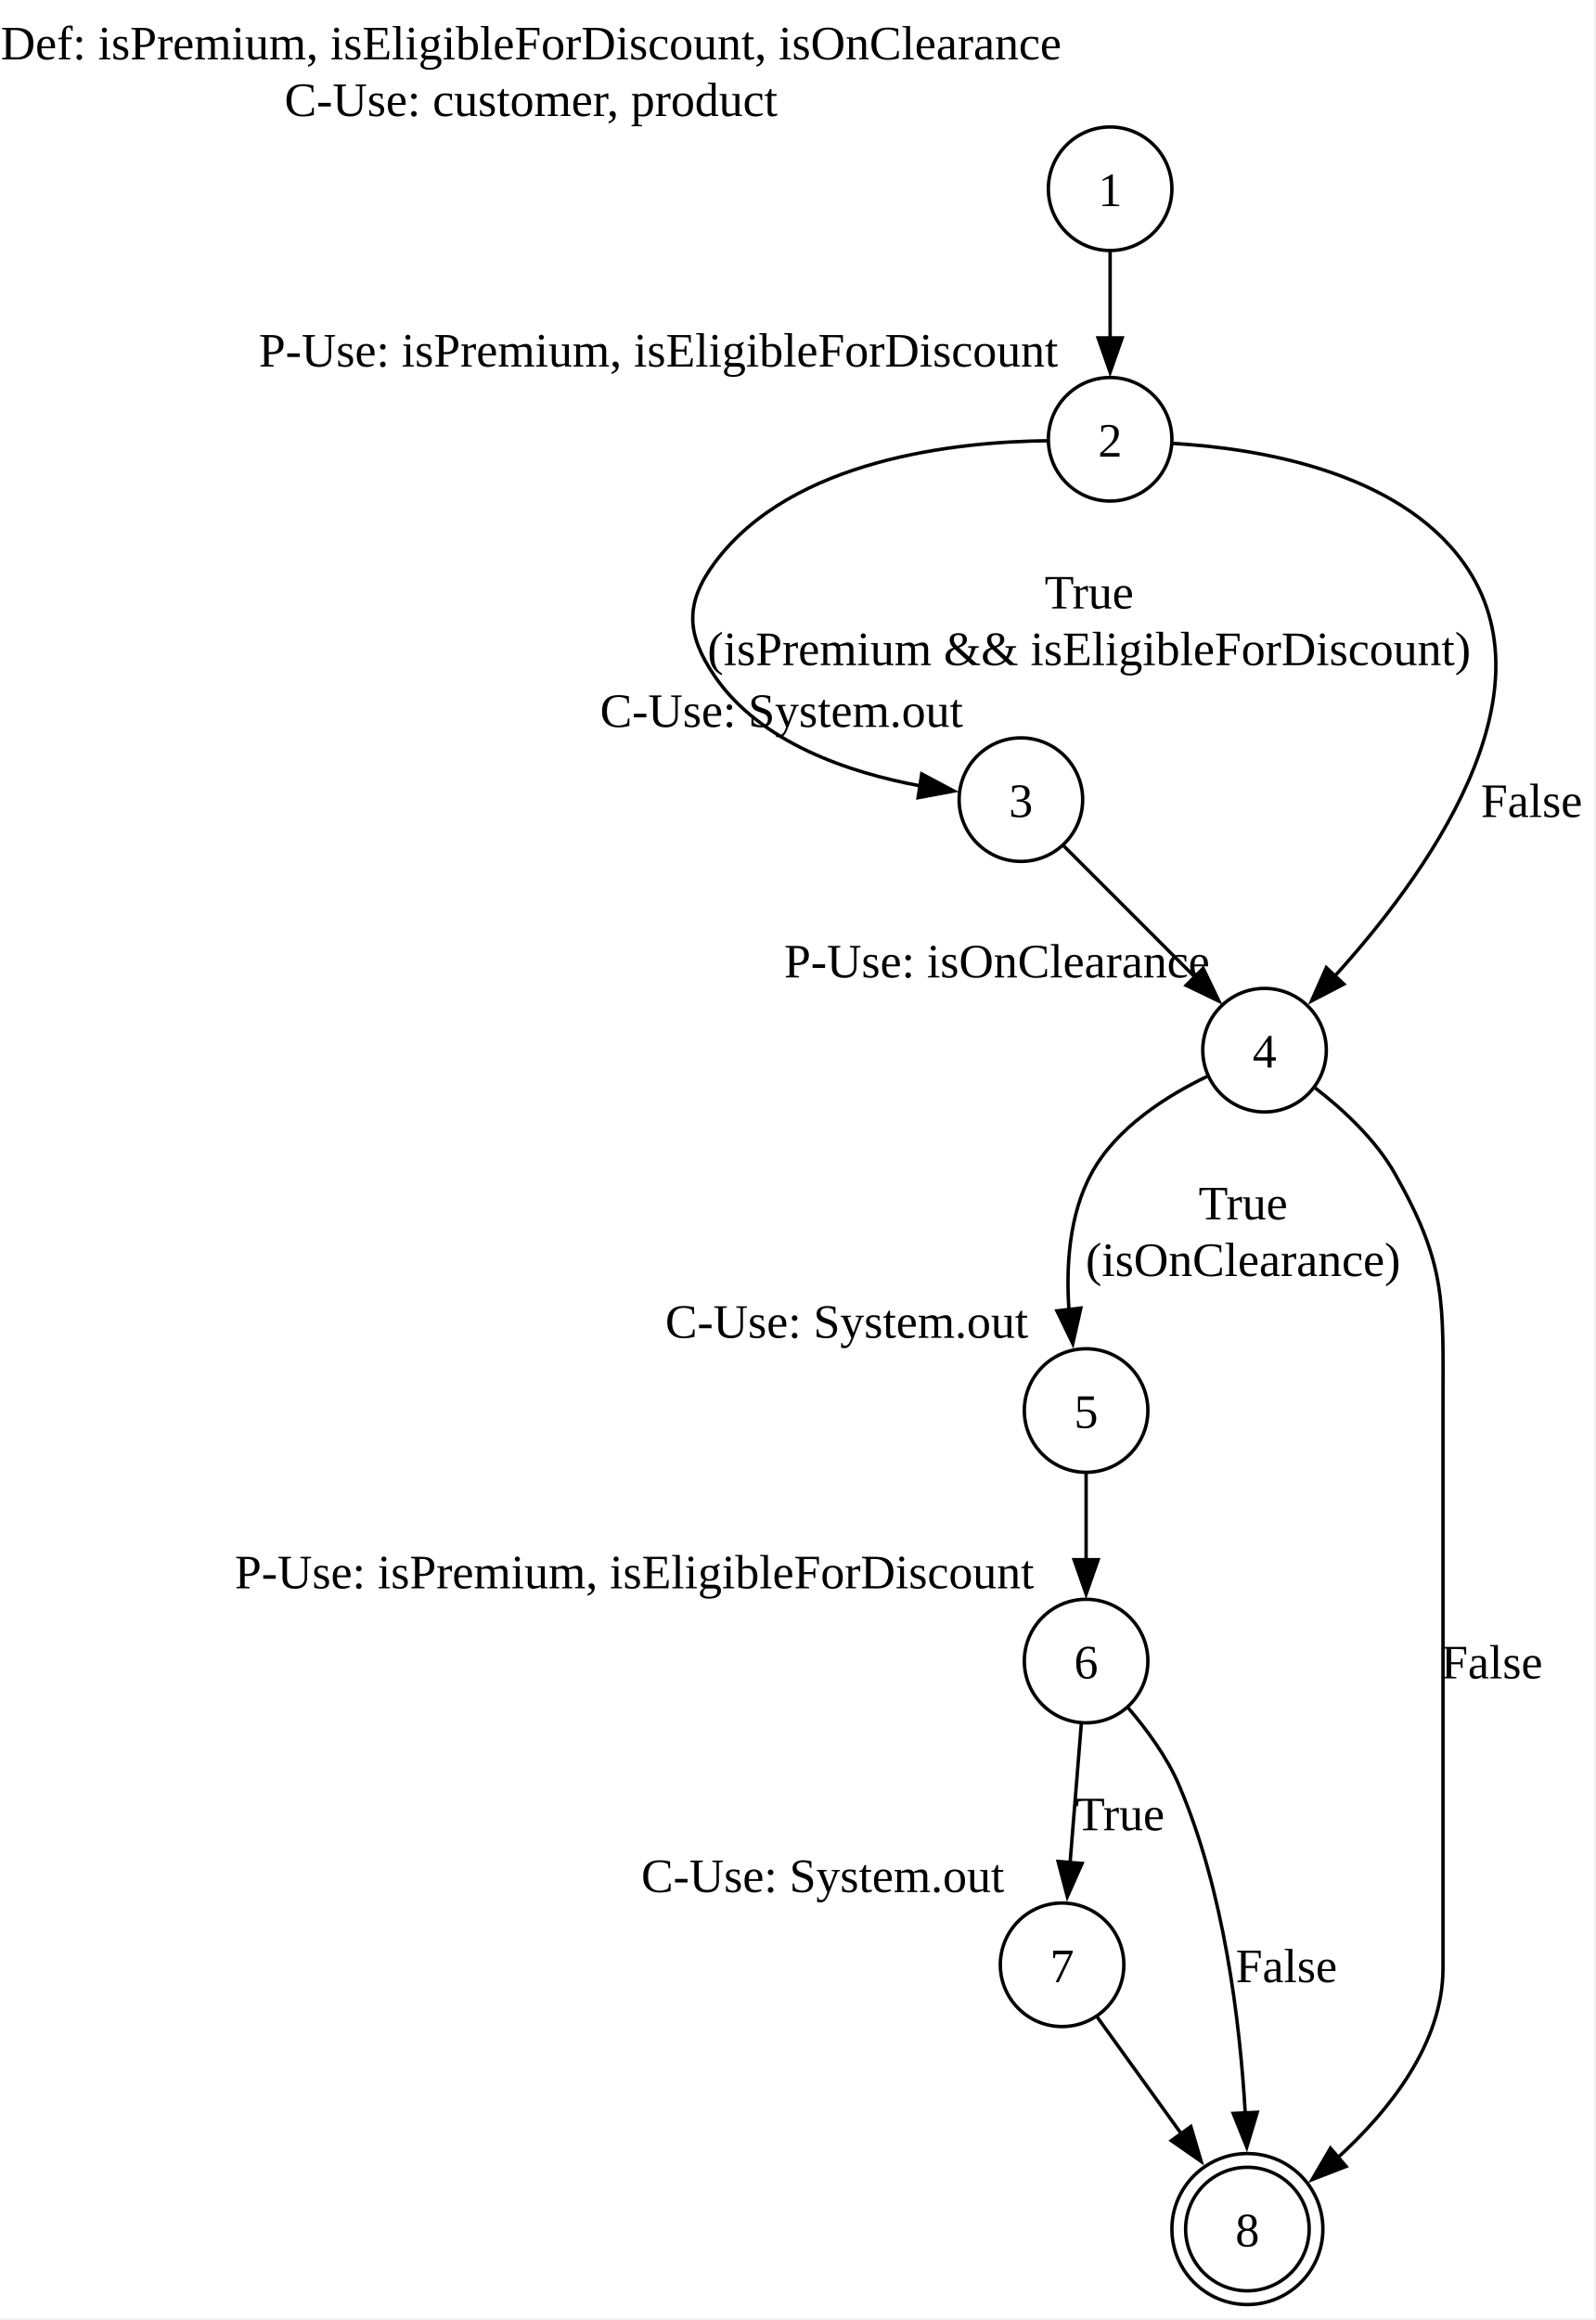
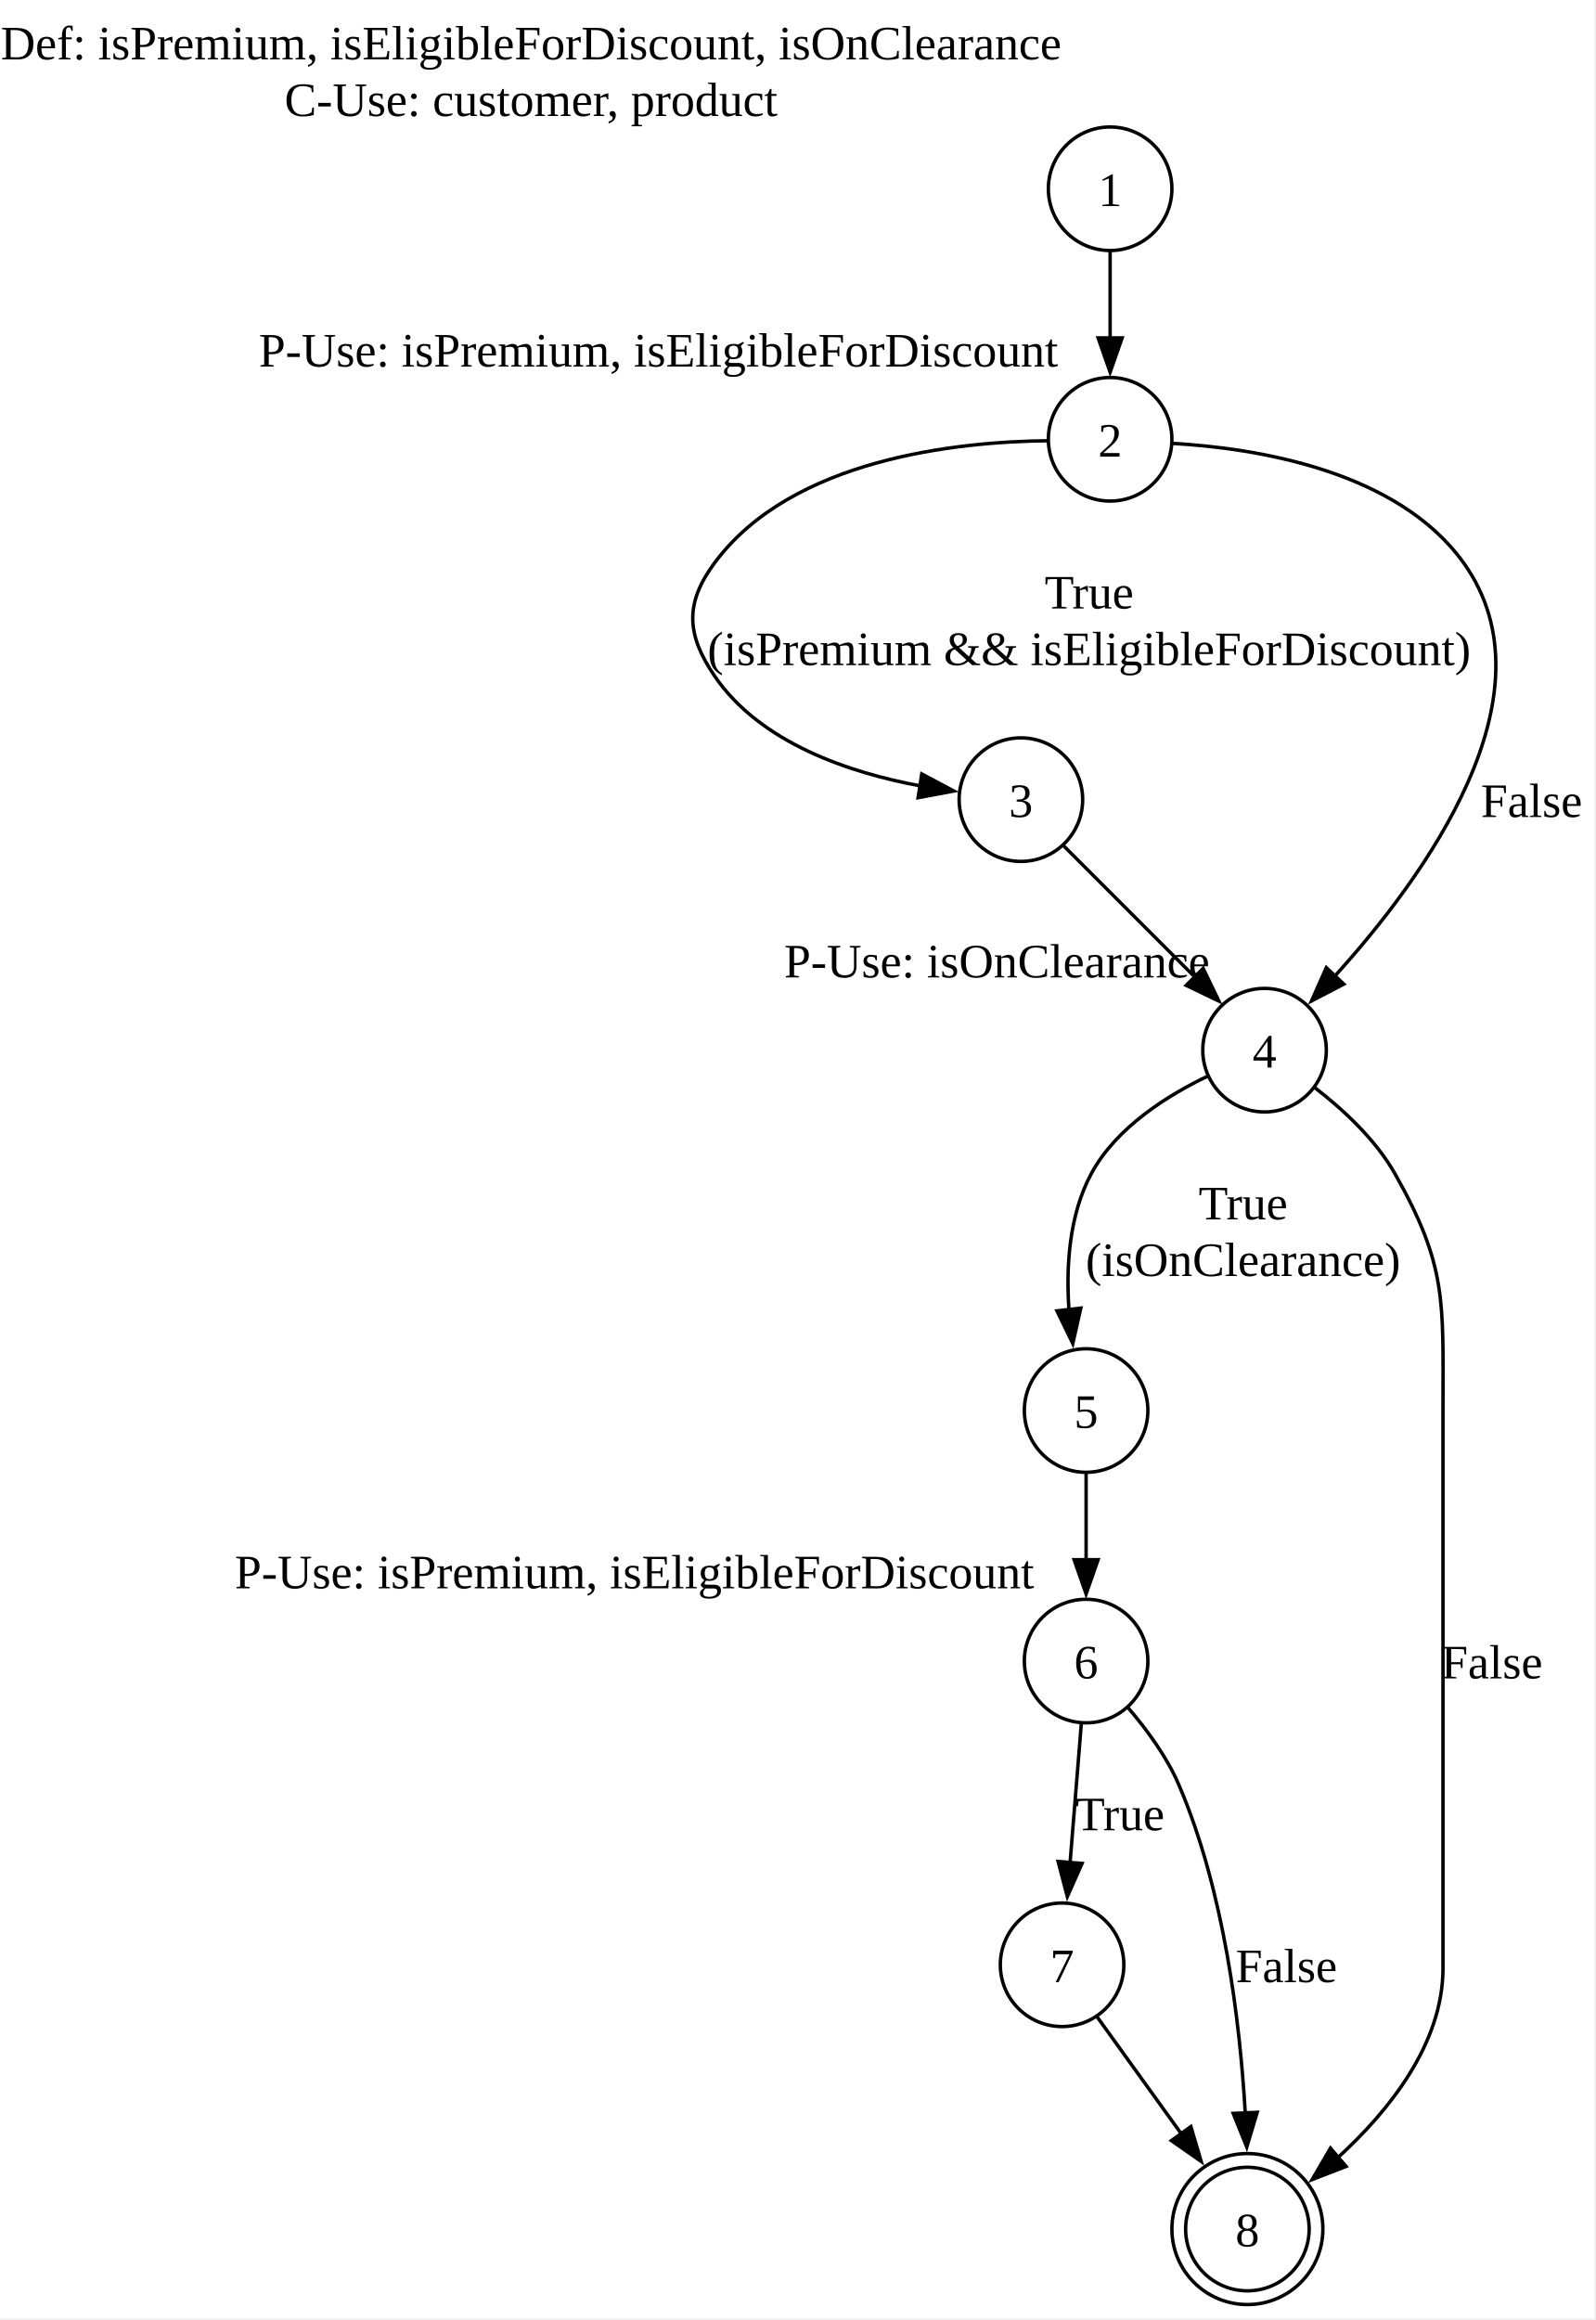
<svg xmlns="http://www.w3.org/2000/svg" width="465pt" height="676pt" viewBox="0.00 0.00 465.00 676.00">
  <g id="graph0" class="graph" transform="scale(1 1) rotate(0) translate(4 671.5)">
    <polygon fill="white" stroke="none" points="-4,4 -4,-671.5 460.57,-671.5 460.57,4 -4,4" />
    <g id="node1" class="node">
      <ellipse fill="none" stroke="black" cx="319.5" cy="-616.5" rx="18" ry="18" />
      <text xml:space="preserve" text-anchor="middle" x="319.5" y="-611.45" font-family="Times New Roman,serif" font-size="14.00">1</text>
      <text xml:space="preserve" text-anchor="middle" x="150.75" y="-654.2" font-family="Times New Roman,serif" font-size="14.00">Def: isPremium, isEligibleForDiscount, isOnClearance</text>
      <text xml:space="preserve" text-anchor="middle" x="150.75" y="-637.7" font-family="Times New Roman,serif" font-size="14.00">C-Use: customer, product</text>
    </g>
    <g id="node2" class="node">
      <ellipse fill="none" stroke="black" cx="319.5" cy="-543.5" rx="18" ry="18" />
      <text xml:space="preserve" text-anchor="middle" x="319.5" y="-538.45" font-family="Times New Roman,serif" font-size="14.00">2</text>
      <text xml:space="preserve" text-anchor="middle" x="187.88" y="-564.7" font-family="Times New Roman,serif" font-size="14.00">P-Use: isPremium, isEligibleForDiscount</text>
    </g>
    <g id="edge1" class="edge">
      <path fill="none" stroke="black" d="M319.5,-598.31C319.5,-590.73 319.5,-581.6 319.5,-573.04" />
      <polygon fill="black" stroke="black" points="323,-573.04 319.5,-563.04 316,-573.04 323,-573.04" />
    </g>
    <g id="node3" class="node">
      <ellipse fill="none" stroke="black" cx="293.5" cy="-438.5" rx="18" ry="18" />
      <text xml:space="preserve" text-anchor="middle" x="293.5" y="-433.45" font-family="Times New Roman,serif" font-size="14.00">3</text>
-       <text xml:space="preserve" text-anchor="middle" x="223.75" y="-459.7" font-family="Times New Roman,serif" font-size="14.00">C-Use: System.out</text>
    </g>
    <g id="edge2" class="edge">
      <path fill="none" stroke="black" d="M301.42,-543.08C275.07,-542.81 226.79,-537.9 204.25,-507.5 195.51,-495.72 195.99,-486.62 204.25,-474.5 217.58,-454.96 243.61,-446.33 264.14,-442.52" />
      <polygon fill="black" stroke="black" points="264.6,-445.99 273.95,-441.01 263.54,-439.07 264.6,-445.99" />
      <text xml:space="preserve" text-anchor="middle" x="313.38" y="-494.2" font-family="Times New Roman,serif" font-size="14.00">True</text>
      <text xml:space="preserve" text-anchor="middle" x="313.38" y="-477.7" font-family="Times New Roman,serif" font-size="14.00">(isPremium &amp;&amp; isEligibleForDiscount)</text>
    </g>
    <g id="node4" class="node">
      <ellipse fill="none" stroke="black" cx="364.5" cy="-365.5" rx="18" ry="18" />
      <text xml:space="preserve" text-anchor="middle" x="364.5" y="-360.45" font-family="Times New Roman,serif" font-size="14.00">4</text>
      <text xml:space="preserve" text-anchor="middle" x="286.5" y="-386.7" font-family="Times New Roman,serif" font-size="14.00">P-Use: isOnClearance</text>
    </g>
    <g id="edge3" class="edge">
      <path fill="none" stroke="black" d="M337.72,-542.3C361.72,-540.93 403.14,-534.52 422.5,-507.5 450.02,-469.08 410.95,-415.67 384.78,-386.87" />
      <polygon fill="black" stroke="black" points="387.6,-384.75 378.2,-379.86 382.5,-389.55 387.6,-384.75" />
      <text xml:space="preserve" text-anchor="middle" x="442.32" y="-433.45" font-family="Times New Roman,serif" font-size="14.00">False</text>
    </g>
    <g id="edge4" class="edge">
      <path fill="none" stroke="black" d="M305.87,-425.13C316.46,-414.54 331.91,-399.09 344.29,-386.71" />
      <polygon fill="black" stroke="black" points="346.61,-389.34 351.2,-379.8 341.66,-384.39 346.61,-389.34" />
    </g>
    <g id="node5" class="node">
      <ellipse fill="none" stroke="black" cx="312.5" cy="-260.5" rx="18" ry="18" />
      <text xml:space="preserve" text-anchor="middle" x="312.5" y="-255.45" font-family="Times New Roman,serif" font-size="14.00">5</text>
-       <text xml:space="preserve" text-anchor="middle" x="242.75" y="-281.7" font-family="Times New Roman,serif" font-size="14.00">C-Use: System.out</text>
    </g>
    <g id="edge5" class="edge">
      <path fill="none" stroke="black" d="M348.14,-358.03C336.34,-352.41 321.28,-343.03 314,-329.5 307.53,-317.48 306.6,-302.44 307.53,-289.57" />
      <polygon fill="black" stroke="black" points="310.96,-290.35 308.62,-280.01 304,-289.55 310.96,-290.35" />
      <text xml:space="preserve" text-anchor="middle" x="358.25" y="-316.2" font-family="Times New Roman,serif" font-size="14.00">True</text>
      <text xml:space="preserve" text-anchor="middle" x="358.25" y="-299.7" font-family="Times New Roman,serif" font-size="14.00">(isOnClearance)</text>
    </g>
    <g id="node8" class="node">
      <ellipse fill="none" stroke="black" cx="359.5" cy="-22" rx="18" ry="18" />
      <ellipse fill="none" stroke="black" cx="359.5" cy="-22" rx="22" ry="22" />
      <text xml:space="preserve" text-anchor="middle" x="359.5" y="-16.95" font-family="Times New Roman,serif" font-size="14.00">8</text>
    </g>
    <g id="edge6" class="edge">
      <path fill="none" stroke="black" d="M379.26,-354.49C387.35,-348.24 396.85,-339.49 402.5,-329.5 417.69,-302.64 416.5,-292.36 416.5,-261.5 416.5,-261.5 416.5,-261.5 416.5,-98 416.5,-75.99 400.75,-56.39 385.8,-42.76" />
      <polygon fill="black" stroke="black" points="388.26,-40.25 378.37,-36.42 383.71,-45.57 388.26,-40.25" />
      <text xml:space="preserve" text-anchor="middle" x="430.75" y="-182.45" font-family="Times New Roman,serif" font-size="14.00">False</text>
    </g>
    <g id="node6" class="node">
      <ellipse fill="none" stroke="black" cx="312.5" cy="-187.5" rx="18" ry="18" />
      <text xml:space="preserve" text-anchor="middle" x="312.5" y="-182.45" font-family="Times New Roman,serif" font-size="14.00">6</text>
      <text xml:space="preserve" text-anchor="middle" x="180.88" y="-208.7" font-family="Times New Roman,serif" font-size="14.00">P-Use: isPremium, isEligibleForDiscount</text>
    </g>
    <g id="edge7" class="edge">
      <path fill="none" stroke="black" d="M312.5,-242.31C312.5,-234.73 312.5,-225.6 312.5,-217.04" />
      <polygon fill="black" stroke="black" points="316,-217.04 312.5,-207.04 309,-217.04 316,-217.04" />
    </g>
    <g id="node7" class="node">
      <ellipse fill="none" stroke="black" cx="305.5" cy="-99" rx="18" ry="18" />
      <text xml:space="preserve" text-anchor="middle" x="305.5" y="-93.95" font-family="Times New Roman,serif" font-size="14.00">7</text>
-       <text xml:space="preserve" text-anchor="middle" x="235.75" y="-120.2" font-family="Times New Roman,serif" font-size="14.00">C-Use: System.out</text>
    </g>
    <g id="edge8" class="edge">
      <path fill="none" stroke="black" d="M311.12,-169.41C310.17,-157.76 308.9,-142.05 307.81,-128.52" />
      <polygon fill="black" stroke="black" points="311.32,-128.54 307.03,-118.86 304.34,-129.11 311.32,-128.54" />
      <text xml:space="preserve" text-anchor="middle" x="322.38" y="-138.2" font-family="Times New Roman,serif" font-size="14.00">True</text>
    </g>
    <g id="edge9" class="edge">
      <path fill="none" stroke="black" d="M324.74,-173.89C330.11,-167.63 335.99,-159.68 339.5,-151.5 352.71,-120.74 357.33,-82.5 358.88,-55.76" />
      <polygon fill="black" stroke="black" points="362.37,-56.02 359.32,-45.87 355.37,-55.7 362.37,-56.02" />
      <text xml:space="preserve" text-anchor="middle" x="370.87" y="-93.95" font-family="Times New Roman,serif" font-size="14.00">False</text>
    </g>
    <g id="edge10" class="edge">
      <path fill="none" stroke="black" d="M315.66,-83.89C322.58,-74.28 331.96,-61.25 340.27,-49.71" />
      <polygon fill="black" stroke="black" points="343.03,-51.86 346.03,-41.7 337.35,-47.77 343.03,-51.86" />
    </g>
  </g>
</svg>
